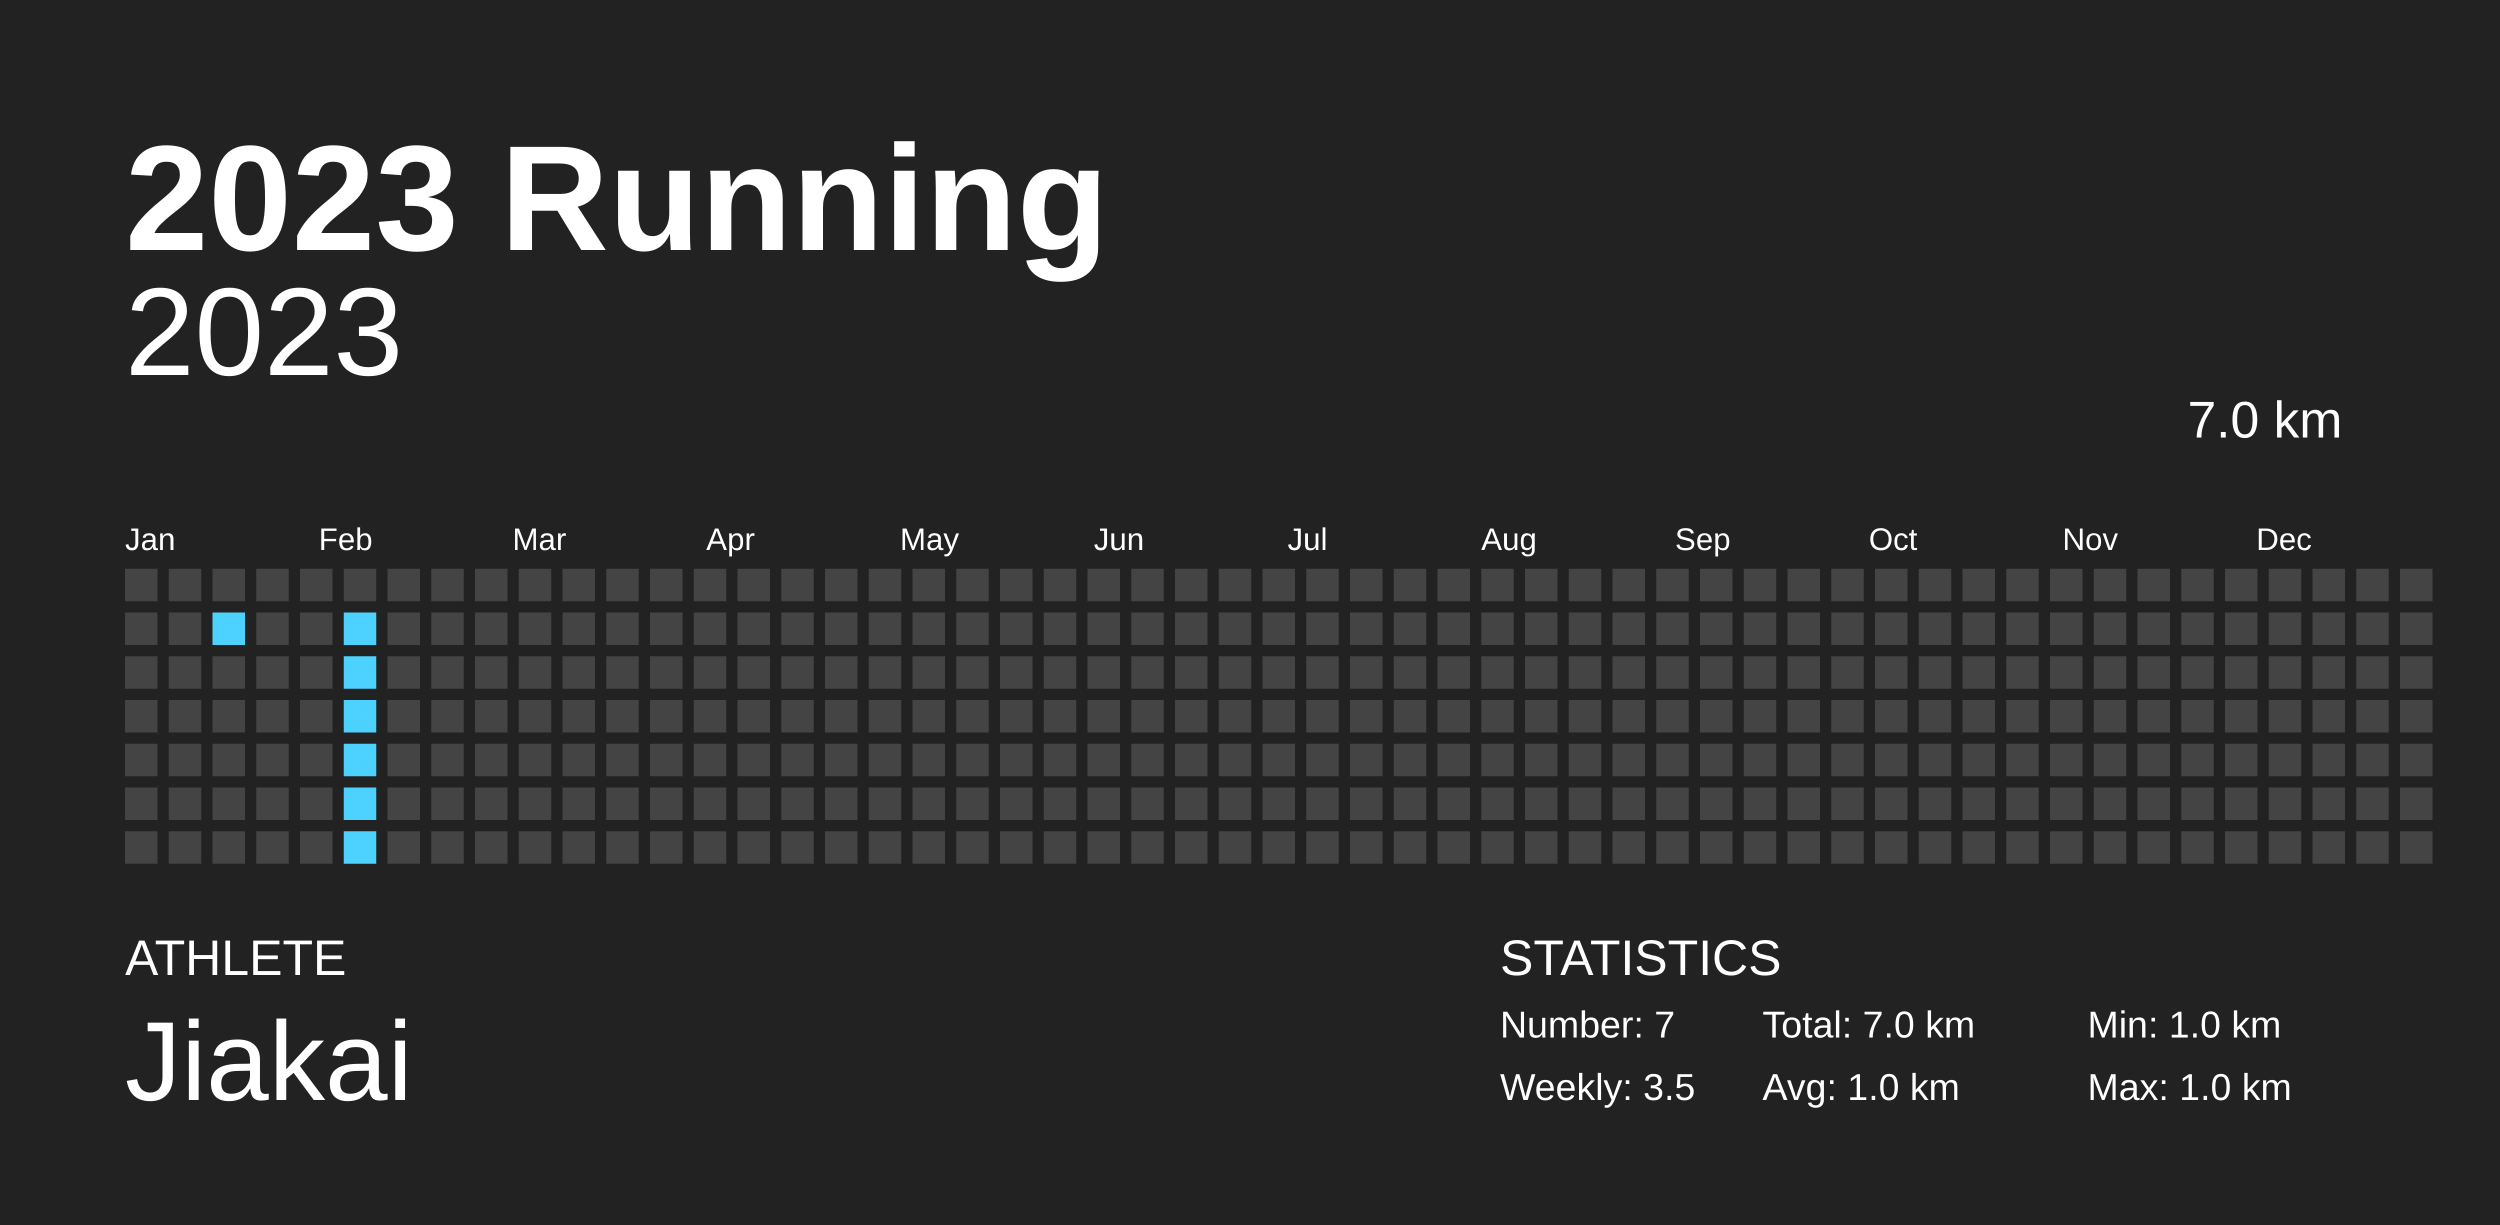
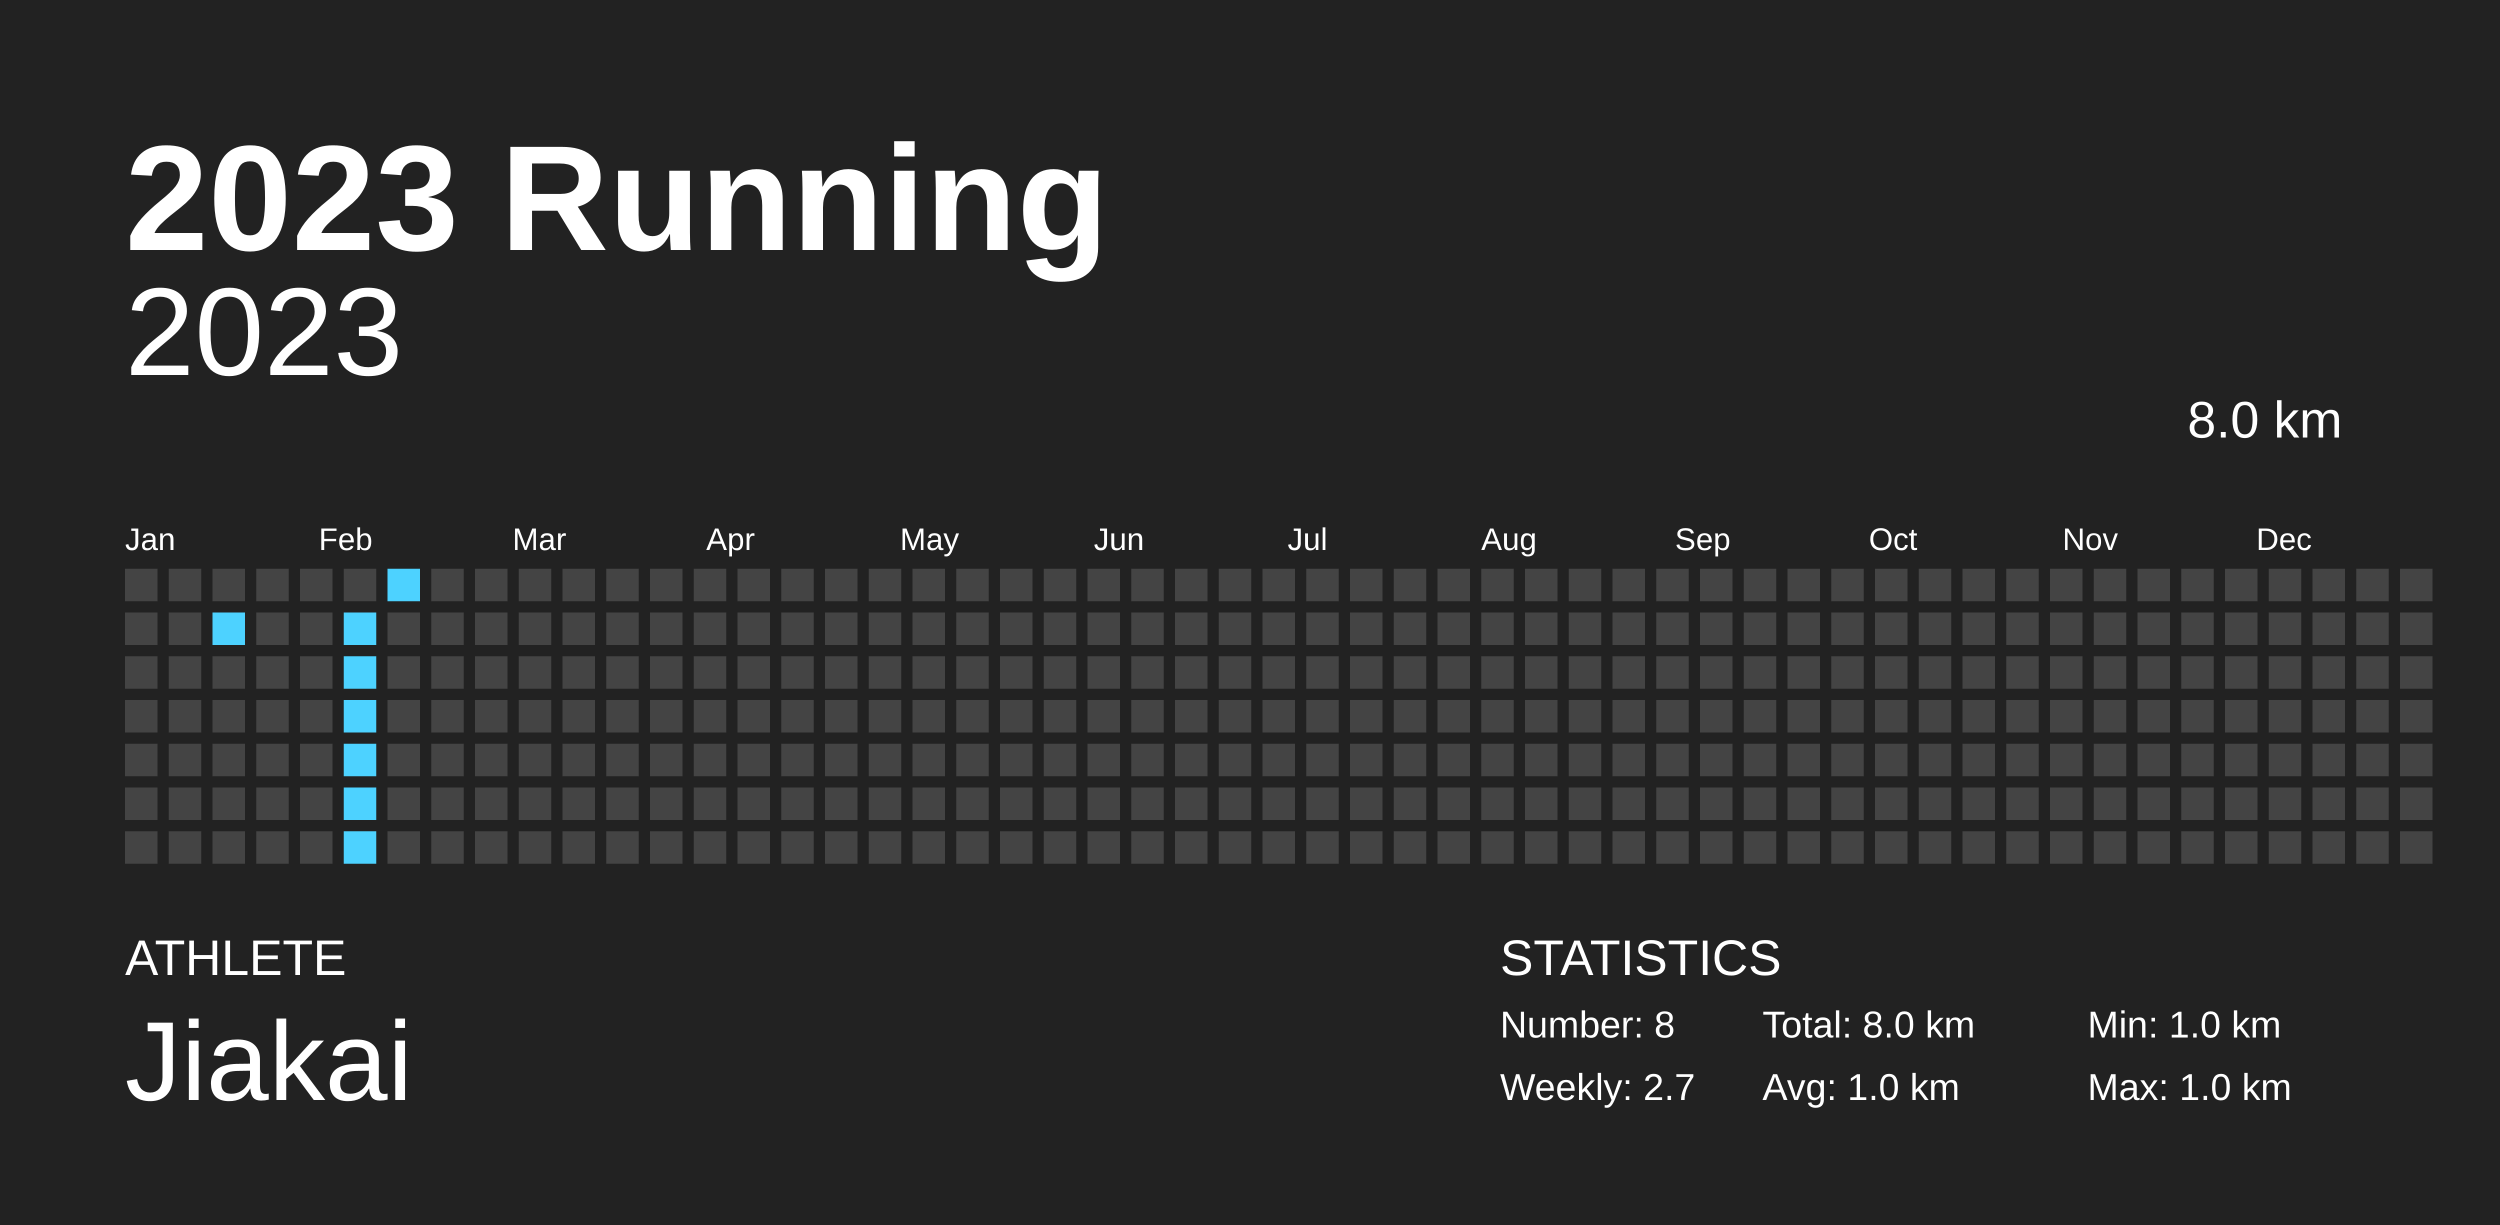
<svg xmlns="http://www.w3.org/2000/svg" baseProfile="full" height="98mm" version="1.1" viewBox="0,0,200,98" width="200mm">
  <defs />
  <rect fill="#222222" height="98" width="200" x="0" y="0" />
  <text fill="#FFFFFF" style="font-size:12px; font-family:Arial; font-weight:bold;" x="10" y="20">2023 Running</text>
  <text fill="#FFFFFF" style="font-size:4px; font-family:Arial" x="10" y="78">ATHLETE</text>
  <text fill="#FFFFFF" style="font-size:9px; font-family:Arial" x="10" y="88">Jiakai</text>
  <text fill="#FFFFFF" style="font-size:4px; font-family:Arial" x="120" y="78">STATISTICS</text>
-   <text fill="#FFFFFF" style="font-size:3px; font-family:Arial" x="120" y="83">Number: 7</text>
-   <text fill="#FFFFFF" style="font-size:3px; font-family:Arial" x="120" y="88">Weekly: 3.5</text>
-   <text fill="#FFFFFF" style="font-size:3px; font-family:Arial" x="141" y="83">Total: 7.0 km</text>
+   <text fill="#FFFFFF" style="font-size:3px; font-family:Arial" x="120" y="83">Number: 8</text>
+   <text fill="#FFFFFF" style="font-size:3px; font-family:Arial" x="120" y="88">Weekly: 2.7</text>
+   <text fill="#FFFFFF" style="font-size:3px; font-family:Arial" x="141" y="83">Total: 8.0 km</text>
  <text fill="#FFFFFF" style="font-size:3px; font-family:Arial" x="141" y="88">Avg: 1.0 km</text>
  <text fill="#FFFFFF" style="font-size:3px; font-family:Arial" x="167" y="83">Min: 1.0 km</text>
  <text fill="#FFFFFF" style="font-size:3px; font-family:Arial" x="167" y="88">Max: 1.0 km</text>
  <text alignment-baseline="hanging" fill="#FFFFFF" style="font-size:10.0px; font-family:Arial;" x="10" y="30">2023</text>
-   <text alignment-baseline="hanging" fill="#FFFFFF" style="font-size:4.125px; font-family:Arial;" x="175" y="35">7.0 km</text>
+   <text alignment-baseline="hanging" fill="#FFFFFF" style="font-size:4.125px; font-family:Arial;" x="175" y="35">8.0 km</text>
  <text fill="#FFFFFF" style="font-size:2.5px; font-family:Arial" x="10.0" y="44">Jan</text>
  <text fill="#FFFFFF" style="font-size:2.5px; font-family:Arial" x="25.5" y="44">Feb</text>
  <text fill="#FFFFFF" style="font-size:2.5px; font-family:Arial" x="41.0" y="44">Mar</text>
  <text fill="#FFFFFF" style="font-size:2.5px; font-family:Arial" x="56.5" y="44">Apr</text>
  <text fill="#FFFFFF" style="font-size:2.5px; font-family:Arial" x="72.0" y="44">May</text>
  <text fill="#FFFFFF" style="font-size:2.5px; font-family:Arial" x="87.5" y="44">Jun</text>
  <text fill="#FFFFFF" style="font-size:2.5px; font-family:Arial" x="103.0" y="44">Jul</text>
  <text fill="#FFFFFF" style="font-size:2.5px; font-family:Arial" x="118.5" y="44">Aug</text>
  <text fill="#FFFFFF" style="font-size:2.5px; font-family:Arial" x="134.0" y="44">Sep</text>
  <text fill="#FFFFFF" style="font-size:2.5px; font-family:Arial" x="149.5" y="44">Oct</text>
  <text fill="#FFFFFF" style="font-size:2.5px; font-family:Arial" x="165.0" y="44">Nov</text>
  <text fill="#FFFFFF" style="font-size:2.5px; font-family:Arial" x="180.5" y="44">Dec</text>
  <rect fill="#444444" height="2.6" width="2.6" x="10.0" y="45.5" />
  <rect fill="#444444" height="2.6" width="2.6" x="10.0" y="49.0" />
  <rect fill="#444444" height="2.6" width="2.6" x="10.0" y="52.5" />
  <rect fill="#444444" height="2.6" width="2.6" x="10.0" y="56.0" />
  <rect fill="#444444" height="2.6" width="2.6" x="10.0" y="59.5" />
  <rect fill="#444444" height="2.6" width="2.6" x="10.0" y="63.0" />
  <rect fill="#444444" height="2.6" width="2.6" x="10.0" y="66.5" />
  <rect fill="#444444" height="2.6" width="2.6" x="13.5" y="45.5" />
  <rect fill="#444444" height="2.6" width="2.6" x="13.5" y="49.0" />
  <rect fill="#444444" height="2.6" width="2.6" x="13.5" y="52.5" />
  <rect fill="#444444" height="2.6" width="2.6" x="13.5" y="56.0" />
  <rect fill="#444444" height="2.6" width="2.6" x="13.5" y="59.5" />
  <rect fill="#444444" height="2.6" width="2.6" x="13.5" y="63.0" />
  <rect fill="#444444" height="2.6" width="2.6" x="13.5" y="66.5" />
  <rect fill="#444444" height="2.6" width="2.6" x="17.0" y="45.5" />
  <rect fill="#4DD2FF" height="2.6" width="2.6" x="17.0" y="49.0" />
  <rect fill="#444444" height="2.6" width="2.6" x="17.0" y="52.5" />
  <rect fill="#444444" height="2.6" width="2.6" x="17.0" y="56.0" />
  <rect fill="#444444" height="2.6" width="2.6" x="17.0" y="59.5" />
  <rect fill="#444444" height="2.6" width="2.6" x="17.0" y="63.0" />
  <rect fill="#444444" height="2.6" width="2.6" x="17.0" y="66.5" />
  <rect fill="#444444" height="2.6" width="2.6" x="20.5" y="45.5" />
  <rect fill="#444444" height="2.6" width="2.6" x="20.5" y="49.0" />
  <rect fill="#444444" height="2.6" width="2.6" x="20.5" y="52.5" />
  <rect fill="#444444" height="2.6" width="2.6" x="20.5" y="56.0" />
  <rect fill="#444444" height="2.6" width="2.6" x="20.5" y="59.5" />
  <rect fill="#444444" height="2.6" width="2.6" x="20.5" y="63.0" />
  <rect fill="#444444" height="2.6" width="2.6" x="20.5" y="66.5" />
  <rect fill="#444444" height="2.6" width="2.6" x="24.0" y="45.5" />
  <rect fill="#444444" height="2.6" width="2.6" x="24.0" y="49.0" />
  <rect fill="#444444" height="2.6" width="2.6" x="24.0" y="52.5" />
  <rect fill="#444444" height="2.6" width="2.6" x="24.0" y="56.0" />
  <rect fill="#444444" height="2.6" width="2.6" x="24.0" y="59.5" />
  <rect fill="#444444" height="2.6" width="2.6" x="24.0" y="63.0" />
  <rect fill="#444444" height="2.6" width="2.6" x="24.0" y="66.5" />
  <rect fill="#444444" height="2.6" width="2.6" x="27.5" y="45.5" />
  <rect fill="#4DD2FF" height="2.6" width="2.6" x="27.5" y="49.0" />
  <rect fill="#4DD2FF" height="2.6" width="2.6" x="27.5" y="52.5" />
  <rect fill="#4DD2FF" height="2.6" width="2.6" x="27.5" y="56.0" />
  <rect fill="#4DD2FF" height="2.6" width="2.6" x="27.5" y="59.5" />
  <rect fill="#4DD2FF" height="2.6" width="2.6" x="27.5" y="63.0" />
  <rect fill="#4DD2FF" height="2.6" width="2.6" x="27.5" y="66.5" />
-   <rect fill="#444444" height="2.6" width="2.6" x="31.0" y="45.5" />
+   <rect fill="#4DD2FF" height="2.6" width="2.6" x="31.0" y="45.5" />
  <rect fill="#444444" height="2.6" width="2.6" x="31.0" y="49.0" />
  <rect fill="#444444" height="2.6" width="2.6" x="31.0" y="52.5" />
  <rect fill="#444444" height="2.6" width="2.6" x="31.0" y="56.0" />
  <rect fill="#444444" height="2.6" width="2.6" x="31.0" y="59.5" />
  <rect fill="#444444" height="2.6" width="2.6" x="31.0" y="63.0" />
  <rect fill="#444444" height="2.6" width="2.6" x="31.0" y="66.5" />
  <rect fill="#444444" height="2.6" width="2.6" x="34.5" y="45.5" />
  <rect fill="#444444" height="2.6" width="2.6" x="34.5" y="49.0" />
  <rect fill="#444444" height="2.6" width="2.6" x="34.5" y="52.5" />
  <rect fill="#444444" height="2.6" width="2.6" x="34.5" y="56.0" />
  <rect fill="#444444" height="2.6" width="2.6" x="34.5" y="59.5" />
  <rect fill="#444444" height="2.6" width="2.6" x="34.5" y="63.0" />
  <rect fill="#444444" height="2.6" width="2.6" x="34.5" y="66.5" />
  <rect fill="#444444" height="2.6" width="2.6" x="38.0" y="45.5" />
  <rect fill="#444444" height="2.6" width="2.6" x="38.0" y="49.0" />
  <rect fill="#444444" height="2.6" width="2.6" x="38.0" y="52.5" />
  <rect fill="#444444" height="2.6" width="2.6" x="38.0" y="56.0" />
  <rect fill="#444444" height="2.6" width="2.6" x="38.0" y="59.5" />
  <rect fill="#444444" height="2.6" width="2.6" x="38.0" y="63.0" />
  <rect fill="#444444" height="2.6" width="2.6" x="38.0" y="66.5" />
  <rect fill="#444444" height="2.6" width="2.6" x="41.5" y="45.5" />
  <rect fill="#444444" height="2.6" width="2.6" x="41.5" y="49.0" />
  <rect fill="#444444" height="2.6" width="2.6" x="41.5" y="52.5" />
  <rect fill="#444444" height="2.6" width="2.6" x="41.5" y="56.0" />
  <rect fill="#444444" height="2.6" width="2.6" x="41.5" y="59.5" />
  <rect fill="#444444" height="2.6" width="2.6" x="41.5" y="63.0" />
  <rect fill="#444444" height="2.6" width="2.6" x="41.5" y="66.5" />
  <rect fill="#444444" height="2.6" width="2.6" x="45.0" y="45.5" />
  <rect fill="#444444" height="2.6" width="2.6" x="45.0" y="49.0" />
  <rect fill="#444444" height="2.6" width="2.6" x="45.0" y="52.5" />
  <rect fill="#444444" height="2.6" width="2.6" x="45.0" y="56.0" />
  <rect fill="#444444" height="2.6" width="2.6" x="45.0" y="59.5" />
  <rect fill="#444444" height="2.6" width="2.6" x="45.0" y="63.0" />
  <rect fill="#444444" height="2.6" width="2.6" x="45.0" y="66.5" />
  <rect fill="#444444" height="2.6" width="2.6" x="48.5" y="45.5" />
  <rect fill="#444444" height="2.6" width="2.6" x="48.5" y="49.0" />
  <rect fill="#444444" height="2.6" width="2.6" x="48.5" y="52.5" />
  <rect fill="#444444" height="2.6" width="2.6" x="48.5" y="56.0" />
  <rect fill="#444444" height="2.6" width="2.6" x="48.5" y="59.5" />
  <rect fill="#444444" height="2.6" width="2.6" x="48.5" y="63.0" />
  <rect fill="#444444" height="2.6" width="2.6" x="48.5" y="66.5" />
  <rect fill="#444444" height="2.6" width="2.6" x="52.0" y="45.5" />
  <rect fill="#444444" height="2.6" width="2.6" x="52.0" y="49.0" />
  <rect fill="#444444" height="2.6" width="2.6" x="52.0" y="52.5" />
  <rect fill="#444444" height="2.6" width="2.6" x="52.0" y="56.0" />
  <rect fill="#444444" height="2.6" width="2.6" x="52.0" y="59.5" />
  <rect fill="#444444" height="2.6" width="2.6" x="52.0" y="63.0" />
  <rect fill="#444444" height="2.6" width="2.6" x="52.0" y="66.5" />
  <rect fill="#444444" height="2.6" width="2.6" x="55.5" y="45.5" />
  <rect fill="#444444" height="2.6" width="2.6" x="55.5" y="49.0" />
  <rect fill="#444444" height="2.6" width="2.6" x="55.5" y="52.5" />
  <rect fill="#444444" height="2.6" width="2.6" x="55.5" y="56.0" />
  <rect fill="#444444" height="2.6" width="2.6" x="55.5" y="59.5" />
  <rect fill="#444444" height="2.6" width="2.6" x="55.5" y="63.0" />
  <rect fill="#444444" height="2.6" width="2.6" x="55.5" y="66.5" />
  <rect fill="#444444" height="2.6" width="2.6" x="59.0" y="45.5" />
  <rect fill="#444444" height="2.6" width="2.6" x="59.0" y="49.0" />
  <rect fill="#444444" height="2.6" width="2.6" x="59.0" y="52.5" />
  <rect fill="#444444" height="2.6" width="2.6" x="59.0" y="56.0" />
  <rect fill="#444444" height="2.6" width="2.6" x="59.0" y="59.5" />
  <rect fill="#444444" height="2.6" width="2.6" x="59.0" y="63.0" />
  <rect fill="#444444" height="2.6" width="2.6" x="59.0" y="66.5" />
  <rect fill="#444444" height="2.6" width="2.6" x="62.5" y="45.5" />
  <rect fill="#444444" height="2.6" width="2.6" x="62.5" y="49.0" />
  <rect fill="#444444" height="2.6" width="2.6" x="62.5" y="52.5" />
  <rect fill="#444444" height="2.6" width="2.6" x="62.5" y="56.0" />
  <rect fill="#444444" height="2.6" width="2.6" x="62.5" y="59.5" />
  <rect fill="#444444" height="2.6" width="2.6" x="62.5" y="63.0" />
  <rect fill="#444444" height="2.6" width="2.6" x="62.5" y="66.5" />
  <rect fill="#444444" height="2.6" width="2.6" x="66.0" y="45.5" />
  <rect fill="#444444" height="2.6" width="2.6" x="66.0" y="49.0" />
  <rect fill="#444444" height="2.6" width="2.6" x="66.0" y="52.5" />
  <rect fill="#444444" height="2.6" width="2.6" x="66.0" y="56.0" />
  <rect fill="#444444" height="2.6" width="2.6" x="66.0" y="59.5" />
  <rect fill="#444444" height="2.6" width="2.6" x="66.0" y="63.0" />
  <rect fill="#444444" height="2.6" width="2.6" x="66.0" y="66.5" />
  <rect fill="#444444" height="2.6" width="2.6" x="69.5" y="45.5" />
  <rect fill="#444444" height="2.6" width="2.6" x="69.5" y="49.0" />
  <rect fill="#444444" height="2.6" width="2.6" x="69.5" y="52.5" />
  <rect fill="#444444" height="2.6" width="2.6" x="69.5" y="56.0" />
  <rect fill="#444444" height="2.6" width="2.6" x="69.5" y="59.5" />
  <rect fill="#444444" height="2.6" width="2.6" x="69.5" y="63.0" />
  <rect fill="#444444" height="2.6" width="2.6" x="69.5" y="66.5" />
  <rect fill="#444444" height="2.6" width="2.6" x="73.0" y="45.5" />
  <rect fill="#444444" height="2.6" width="2.6" x="73.0" y="49.0" />
  <rect fill="#444444" height="2.6" width="2.6" x="73.0" y="52.5" />
  <rect fill="#444444" height="2.6" width="2.6" x="73.0" y="56.0" />
  <rect fill="#444444" height="2.6" width="2.6" x="73.0" y="59.5" />
  <rect fill="#444444" height="2.6" width="2.6" x="73.0" y="63.0" />
  <rect fill="#444444" height="2.6" width="2.6" x="73.0" y="66.5" />
  <rect fill="#444444" height="2.6" width="2.6" x="76.5" y="45.5" />
  <rect fill="#444444" height="2.6" width="2.6" x="76.5" y="49.0" />
  <rect fill="#444444" height="2.6" width="2.6" x="76.5" y="52.5" />
  <rect fill="#444444" height="2.6" width="2.6" x="76.5" y="56.0" />
  <rect fill="#444444" height="2.6" width="2.6" x="76.5" y="59.5" />
  <rect fill="#444444" height="2.6" width="2.6" x="76.5" y="63.0" />
  <rect fill="#444444" height="2.6" width="2.6" x="76.5" y="66.5" />
  <rect fill="#444444" height="2.6" width="2.6" x="80.0" y="45.5" />
  <rect fill="#444444" height="2.6" width="2.6" x="80.0" y="49.0" />
  <rect fill="#444444" height="2.6" width="2.6" x="80.0" y="52.5" />
  <rect fill="#444444" height="2.6" width="2.6" x="80.0" y="56.0" />
  <rect fill="#444444" height="2.6" width="2.6" x="80.0" y="59.5" />
  <rect fill="#444444" height="2.6" width="2.6" x="80.0" y="63.0" />
  <rect fill="#444444" height="2.6" width="2.6" x="80.0" y="66.5" />
  <rect fill="#444444" height="2.6" width="2.6" x="83.5" y="45.5" />
  <rect fill="#444444" height="2.6" width="2.6" x="83.5" y="49.0" />
  <rect fill="#444444" height="2.6" width="2.6" x="83.5" y="52.5" />
  <rect fill="#444444" height="2.6" width="2.6" x="83.5" y="56.0" />
  <rect fill="#444444" height="2.6" width="2.6" x="83.5" y="59.5" />
  <rect fill="#444444" height="2.6" width="2.6" x="83.5" y="63.0" />
  <rect fill="#444444" height="2.6" width="2.6" x="83.5" y="66.5" />
  <rect fill="#444444" height="2.6" width="2.6" x="87.0" y="45.5" />
  <rect fill="#444444" height="2.6" width="2.6" x="87.0" y="49.0" />
  <rect fill="#444444" height="2.6" width="2.6" x="87.0" y="52.5" />
  <rect fill="#444444" height="2.6" width="2.6" x="87.0" y="56.0" />
  <rect fill="#444444" height="2.6" width="2.6" x="87.0" y="59.5" />
  <rect fill="#444444" height="2.6" width="2.6" x="87.0" y="63.0" />
  <rect fill="#444444" height="2.6" width="2.6" x="87.0" y="66.5" />
  <rect fill="#444444" height="2.6" width="2.6" x="90.5" y="45.5" />
  <rect fill="#444444" height="2.6" width="2.6" x="90.5" y="49.0" />
  <rect fill="#444444" height="2.6" width="2.6" x="90.5" y="52.5" />
  <rect fill="#444444" height="2.6" width="2.6" x="90.5" y="56.0" />
  <rect fill="#444444" height="2.6" width="2.6" x="90.5" y="59.5" />
  <rect fill="#444444" height="2.6" width="2.6" x="90.5" y="63.0" />
  <rect fill="#444444" height="2.6" width="2.6" x="90.5" y="66.5" />
  <rect fill="#444444" height="2.6" width="2.6" x="94.0" y="45.5" />
  <rect fill="#444444" height="2.6" width="2.6" x="94.0" y="49.0" />
  <rect fill="#444444" height="2.6" width="2.6" x="94.0" y="52.5" />
  <rect fill="#444444" height="2.6" width="2.6" x="94.0" y="56.0" />
  <rect fill="#444444" height="2.6" width="2.6" x="94.0" y="59.5" />
  <rect fill="#444444" height="2.6" width="2.6" x="94.0" y="63.0" />
  <rect fill="#444444" height="2.6" width="2.6" x="94.0" y="66.5" />
  <rect fill="#444444" height="2.6" width="2.6" x="97.5" y="45.5" />
  <rect fill="#444444" height="2.6" width="2.6" x="97.5" y="49.0" />
  <rect fill="#444444" height="2.6" width="2.6" x="97.5" y="52.5" />
  <rect fill="#444444" height="2.6" width="2.6" x="97.5" y="56.0" />
  <rect fill="#444444" height="2.6" width="2.6" x="97.5" y="59.5" />
  <rect fill="#444444" height="2.6" width="2.6" x="97.5" y="63.0" />
  <rect fill="#444444" height="2.6" width="2.6" x="97.5" y="66.5" />
  <rect fill="#444444" height="2.6" width="2.6" x="101.0" y="45.5" />
  <rect fill="#444444" height="2.6" width="2.6" x="101.0" y="49.0" />
  <rect fill="#444444" height="2.6" width="2.6" x="101.0" y="52.5" />
  <rect fill="#444444" height="2.6" width="2.6" x="101.0" y="56.0" />
  <rect fill="#444444" height="2.6" width="2.6" x="101.0" y="59.5" />
  <rect fill="#444444" height="2.6" width="2.6" x="101.0" y="63.0" />
  <rect fill="#444444" height="2.6" width="2.6" x="101.0" y="66.5" />
  <rect fill="#444444" height="2.6" width="2.6" x="104.5" y="45.5" />
  <rect fill="#444444" height="2.6" width="2.6" x="104.5" y="49.0" />
  <rect fill="#444444" height="2.6" width="2.6" x="104.5" y="52.5" />
  <rect fill="#444444" height="2.6" width="2.6" x="104.5" y="56.0" />
  <rect fill="#444444" height="2.6" width="2.6" x="104.5" y="59.5" />
  <rect fill="#444444" height="2.6" width="2.6" x="104.5" y="63.0" />
  <rect fill="#444444" height="2.6" width="2.6" x="104.5" y="66.5" />
  <rect fill="#444444" height="2.6" width="2.6" x="108.0" y="45.5" />
  <rect fill="#444444" height="2.6" width="2.6" x="108.0" y="49.0" />
  <rect fill="#444444" height="2.6" width="2.6" x="108.0" y="52.5" />
  <rect fill="#444444" height="2.6" width="2.6" x="108.0" y="56.0" />
  <rect fill="#444444" height="2.6" width="2.6" x="108.0" y="59.5" />
  <rect fill="#444444" height="2.6" width="2.6" x="108.0" y="63.0" />
  <rect fill="#444444" height="2.6" width="2.6" x="108.0" y="66.5" />
  <rect fill="#444444" height="2.6" width="2.6" x="111.5" y="45.5" />
  <rect fill="#444444" height="2.6" width="2.6" x="111.5" y="49.0" />
  <rect fill="#444444" height="2.6" width="2.6" x="111.5" y="52.5" />
  <rect fill="#444444" height="2.6" width="2.6" x="111.5" y="56.0" />
  <rect fill="#444444" height="2.6" width="2.6" x="111.5" y="59.5" />
  <rect fill="#444444" height="2.6" width="2.6" x="111.5" y="63.0" />
  <rect fill="#444444" height="2.6" width="2.6" x="111.5" y="66.5" />
  <rect fill="#444444" height="2.6" width="2.6" x="115.0" y="45.5" />
  <rect fill="#444444" height="2.6" width="2.6" x="115.0" y="49.0" />
  <rect fill="#444444" height="2.6" width="2.6" x="115.0" y="52.5" />
  <rect fill="#444444" height="2.6" width="2.6" x="115.0" y="56.0" />
  <rect fill="#444444" height="2.6" width="2.6" x="115.0" y="59.5" />
  <rect fill="#444444" height="2.6" width="2.6" x="115.0" y="63.0" />
  <rect fill="#444444" height="2.6" width="2.6" x="115.0" y="66.5" />
  <rect fill="#444444" height="2.6" width="2.6" x="118.5" y="45.5" />
  <rect fill="#444444" height="2.6" width="2.6" x="118.5" y="49.0" />
  <rect fill="#444444" height="2.6" width="2.6" x="118.5" y="52.5" />
  <rect fill="#444444" height="2.6" width="2.6" x="118.5" y="56.0" />
  <rect fill="#444444" height="2.6" width="2.6" x="118.5" y="59.5" />
  <rect fill="#444444" height="2.6" width="2.6" x="118.5" y="63.0" />
  <rect fill="#444444" height="2.6" width="2.6" x="118.5" y="66.5" />
  <rect fill="#444444" height="2.6" width="2.6" x="122.0" y="45.5" />
  <rect fill="#444444" height="2.6" width="2.6" x="122.0" y="49.0" />
  <rect fill="#444444" height="2.6" width="2.6" x="122.0" y="52.5" />
  <rect fill="#444444" height="2.6" width="2.6" x="122.0" y="56.0" />
  <rect fill="#444444" height="2.6" width="2.6" x="122.0" y="59.5" />
  <rect fill="#444444" height="2.6" width="2.6" x="122.0" y="63.0" />
  <rect fill="#444444" height="2.6" width="2.6" x="122.0" y="66.5" />
  <rect fill="#444444" height="2.6" width="2.6" x="125.5" y="45.5" />
  <rect fill="#444444" height="2.6" width="2.6" x="125.5" y="49.0" />
  <rect fill="#444444" height="2.6" width="2.6" x="125.5" y="52.5" />
  <rect fill="#444444" height="2.6" width="2.6" x="125.5" y="56.0" />
  <rect fill="#444444" height="2.6" width="2.6" x="125.5" y="59.5" />
  <rect fill="#444444" height="2.6" width="2.6" x="125.5" y="63.0" />
  <rect fill="#444444" height="2.6" width="2.6" x="125.5" y="66.5" />
  <rect fill="#444444" height="2.6" width="2.6" x="129.0" y="45.5" />
  <rect fill="#444444" height="2.6" width="2.6" x="129.0" y="49.0" />
  <rect fill="#444444" height="2.6" width="2.6" x="129.0" y="52.5" />
  <rect fill="#444444" height="2.6" width="2.6" x="129.0" y="56.0" />
  <rect fill="#444444" height="2.6" width="2.6" x="129.0" y="59.5" />
  <rect fill="#444444" height="2.6" width="2.6" x="129.0" y="63.0" />
  <rect fill="#444444" height="2.6" width="2.6" x="129.0" y="66.5" />
  <rect fill="#444444" height="2.6" width="2.6" x="132.5" y="45.5" />
  <rect fill="#444444" height="2.6" width="2.6" x="132.5" y="49.0" />
  <rect fill="#444444" height="2.6" width="2.6" x="132.5" y="52.5" />
  <rect fill="#444444" height="2.6" width="2.6" x="132.5" y="56.0" />
  <rect fill="#444444" height="2.6" width="2.6" x="132.5" y="59.5" />
  <rect fill="#444444" height="2.6" width="2.6" x="132.5" y="63.0" />
  <rect fill="#444444" height="2.6" width="2.6" x="132.5" y="66.5" />
  <rect fill="#444444" height="2.6" width="2.6" x="136.0" y="45.5" />
  <rect fill="#444444" height="2.6" width="2.6" x="136.0" y="49.0" />
  <rect fill="#444444" height="2.6" width="2.6" x="136.0" y="52.5" />
  <rect fill="#444444" height="2.6" width="2.6" x="136.0" y="56.0" />
  <rect fill="#444444" height="2.6" width="2.6" x="136.0" y="59.5" />
  <rect fill="#444444" height="2.6" width="2.6" x="136.0" y="63.0" />
  <rect fill="#444444" height="2.6" width="2.6" x="136.0" y="66.5" />
  <rect fill="#444444" height="2.6" width="2.6" x="139.5" y="45.5" />
  <rect fill="#444444" height="2.6" width="2.6" x="139.5" y="49.0" />
  <rect fill="#444444" height="2.6" width="2.6" x="139.5" y="52.5" />
  <rect fill="#444444" height="2.6" width="2.6" x="139.5" y="56.0" />
  <rect fill="#444444" height="2.6" width="2.6" x="139.5" y="59.5" />
  <rect fill="#444444" height="2.6" width="2.6" x="139.5" y="63.0" />
  <rect fill="#444444" height="2.6" width="2.6" x="139.5" y="66.5" />
  <rect fill="#444444" height="2.6" width="2.6" x="143.0" y="45.5" />
  <rect fill="#444444" height="2.6" width="2.6" x="143.0" y="49.0" />
  <rect fill="#444444" height="2.6" width="2.6" x="143.0" y="52.5" />
  <rect fill="#444444" height="2.6" width="2.6" x="143.0" y="56.0" />
  <rect fill="#444444" height="2.6" width="2.6" x="143.0" y="59.5" />
  <rect fill="#444444" height="2.6" width="2.6" x="143.0" y="63.0" />
  <rect fill="#444444" height="2.6" width="2.6" x="143.0" y="66.5" />
  <rect fill="#444444" height="2.6" width="2.6" x="146.5" y="45.5" />
  <rect fill="#444444" height="2.6" width="2.6" x="146.5" y="49.0" />
  <rect fill="#444444" height="2.6" width="2.6" x="146.5" y="52.5" />
  <rect fill="#444444" height="2.6" width="2.6" x="146.5" y="56.0" />
  <rect fill="#444444" height="2.6" width="2.6" x="146.5" y="59.5" />
  <rect fill="#444444" height="2.6" width="2.6" x="146.5" y="63.0" />
  <rect fill="#444444" height="2.6" width="2.6" x="146.5" y="66.5" />
  <rect fill="#444444" height="2.6" width="2.6" x="150.0" y="45.5" />
  <rect fill="#444444" height="2.6" width="2.6" x="150.0" y="49.0" />
  <rect fill="#444444" height="2.6" width="2.6" x="150.0" y="52.5" />
  <rect fill="#444444" height="2.6" width="2.6" x="150.0" y="56.0" />
  <rect fill="#444444" height="2.6" width="2.6" x="150.0" y="59.5" />
  <rect fill="#444444" height="2.6" width="2.6" x="150.0" y="63.0" />
  <rect fill="#444444" height="2.6" width="2.6" x="150.0" y="66.5" />
  <rect fill="#444444" height="2.6" width="2.6" x="153.5" y="45.5" />
  <rect fill="#444444" height="2.6" width="2.6" x="153.5" y="49.0" />
  <rect fill="#444444" height="2.6" width="2.6" x="153.5" y="52.5" />
  <rect fill="#444444" height="2.6" width="2.6" x="153.5" y="56.0" />
  <rect fill="#444444" height="2.6" width="2.6" x="153.5" y="59.5" />
  <rect fill="#444444" height="2.6" width="2.6" x="153.5" y="63.0" />
  <rect fill="#444444" height="2.6" width="2.6" x="153.5" y="66.5" />
  <rect fill="#444444" height="2.6" width="2.6" x="157.0" y="45.5" />
  <rect fill="#444444" height="2.6" width="2.6" x="157.0" y="49.0" />
  <rect fill="#444444" height="2.6" width="2.6" x="157.0" y="52.5" />
  <rect fill="#444444" height="2.6" width="2.6" x="157.0" y="56.0" />
  <rect fill="#444444" height="2.6" width="2.6" x="157.0" y="59.5" />
  <rect fill="#444444" height="2.6" width="2.6" x="157.0" y="63.0" />
  <rect fill="#444444" height="2.6" width="2.6" x="157.0" y="66.5" />
  <rect fill="#444444" height="2.6" width="2.6" x="160.5" y="45.5" />
  <rect fill="#444444" height="2.6" width="2.6" x="160.5" y="49.0" />
  <rect fill="#444444" height="2.6" width="2.6" x="160.5" y="52.5" />
  <rect fill="#444444" height="2.6" width="2.6" x="160.5" y="56.0" />
  <rect fill="#444444" height="2.6" width="2.6" x="160.5" y="59.5" />
  <rect fill="#444444" height="2.6" width="2.6" x="160.5" y="63.0" />
  <rect fill="#444444" height="2.6" width="2.6" x="160.5" y="66.5" />
  <rect fill="#444444" height="2.6" width="2.6" x="164.0" y="45.5" />
  <rect fill="#444444" height="2.6" width="2.6" x="164.0" y="49.0" />
  <rect fill="#444444" height="2.6" width="2.6" x="164.0" y="52.5" />
  <rect fill="#444444" height="2.6" width="2.6" x="164.0" y="56.0" />
  <rect fill="#444444" height="2.6" width="2.6" x="164.0" y="59.5" />
  <rect fill="#444444" height="2.6" width="2.6" x="164.0" y="63.0" />
  <rect fill="#444444" height="2.6" width="2.6" x="164.0" y="66.5" />
  <rect fill="#444444" height="2.6" width="2.6" x="167.5" y="45.5" />
  <rect fill="#444444" height="2.6" width="2.6" x="167.5" y="49.0" />
  <rect fill="#444444" height="2.6" width="2.6" x="167.5" y="52.5" />
  <rect fill="#444444" height="2.6" width="2.6" x="167.5" y="56.0" />
  <rect fill="#444444" height="2.6" width="2.6" x="167.5" y="59.5" />
  <rect fill="#444444" height="2.6" width="2.6" x="167.5" y="63.0" />
  <rect fill="#444444" height="2.6" width="2.6" x="167.5" y="66.5" />
  <rect fill="#444444" height="2.6" width="2.6" x="171.0" y="45.5" />
  <rect fill="#444444" height="2.6" width="2.6" x="171.0" y="49.0" />
  <rect fill="#444444" height="2.6" width="2.6" x="171.0" y="52.5" />
  <rect fill="#444444" height="2.6" width="2.6" x="171.0" y="56.0" />
  <rect fill="#444444" height="2.6" width="2.6" x="171.0" y="59.5" />
  <rect fill="#444444" height="2.6" width="2.6" x="171.0" y="63.0" />
  <rect fill="#444444" height="2.6" width="2.6" x="171.0" y="66.5" />
  <rect fill="#444444" height="2.6" width="2.6" x="174.5" y="45.5" />
  <rect fill="#444444" height="2.6" width="2.6" x="174.5" y="49.0" />
  <rect fill="#444444" height="2.6" width="2.6" x="174.5" y="52.5" />
  <rect fill="#444444" height="2.6" width="2.6" x="174.5" y="56.0" />
  <rect fill="#444444" height="2.6" width="2.6" x="174.5" y="59.5" />
  <rect fill="#444444" height="2.6" width="2.6" x="174.5" y="63.0" />
  <rect fill="#444444" height="2.6" width="2.6" x="174.5" y="66.5" />
  <rect fill="#444444" height="2.6" width="2.6" x="178.0" y="45.5" />
  <rect fill="#444444" height="2.6" width="2.6" x="178.0" y="49.0" />
  <rect fill="#444444" height="2.6" width="2.6" x="178.0" y="52.5" />
  <rect fill="#444444" height="2.6" width="2.6" x="178.0" y="56.0" />
  <rect fill="#444444" height="2.6" width="2.6" x="178.0" y="59.5" />
  <rect fill="#444444" height="2.6" width="2.6" x="178.0" y="63.0" />
  <rect fill="#444444" height="2.6" width="2.6" x="178.0" y="66.5" />
  <rect fill="#444444" height="2.6" width="2.6" x="181.5" y="45.5" />
  <rect fill="#444444" height="2.6" width="2.6" x="181.5" y="49.0" />
  <rect fill="#444444" height="2.6" width="2.6" x="181.5" y="52.5" />
  <rect fill="#444444" height="2.6" width="2.6" x="181.5" y="56.0" />
  <rect fill="#444444" height="2.6" width="2.6" x="181.5" y="59.5" />
  <rect fill="#444444" height="2.6" width="2.6" x="181.5" y="63.0" />
  <rect fill="#444444" height="2.6" width="2.6" x="181.5" y="66.5" />
  <rect fill="#444444" height="2.6" width="2.6" x="185.0" y="45.5" />
  <rect fill="#444444" height="2.6" width="2.6" x="185.0" y="49.0" />
  <rect fill="#444444" height="2.6" width="2.6" x="185.0" y="52.5" />
  <rect fill="#444444" height="2.6" width="2.6" x="185.0" y="56.0" />
  <rect fill="#444444" height="2.6" width="2.6" x="185.0" y="59.5" />
  <rect fill="#444444" height="2.6" width="2.6" x="185.0" y="63.0" />
  <rect fill="#444444" height="2.6" width="2.6" x="185.0" y="66.5" />
  <rect fill="#444444" height="2.6" width="2.6" x="188.5" y="45.5" />
  <rect fill="#444444" height="2.6" width="2.6" x="188.5" y="49.0" />
  <rect fill="#444444" height="2.6" width="2.6" x="188.5" y="52.5" />
  <rect fill="#444444" height="2.6" width="2.6" x="188.5" y="56.0" />
  <rect fill="#444444" height="2.6" width="2.6" x="188.5" y="59.5" />
  <rect fill="#444444" height="2.6" width="2.6" x="188.5" y="63.0" />
  <rect fill="#444444" height="2.6" width="2.6" x="188.5" y="66.5" />
  <rect fill="#444444" height="2.6" width="2.6" x="192.0" y="45.5" />
  <rect fill="#444444" height="2.6" width="2.6" x="192.0" y="49.0" />
  <rect fill="#444444" height="2.6" width="2.6" x="192.0" y="52.5" />
  <rect fill="#444444" height="2.6" width="2.6" x="192.0" y="56.0" />
  <rect fill="#444444" height="2.6" width="2.6" x="192.0" y="59.5" />
  <rect fill="#444444" height="2.6" width="2.6" x="192.0" y="63.0" />
  <rect fill="#444444" height="2.6" width="2.6" x="192.0" y="66.5" />
</svg>
